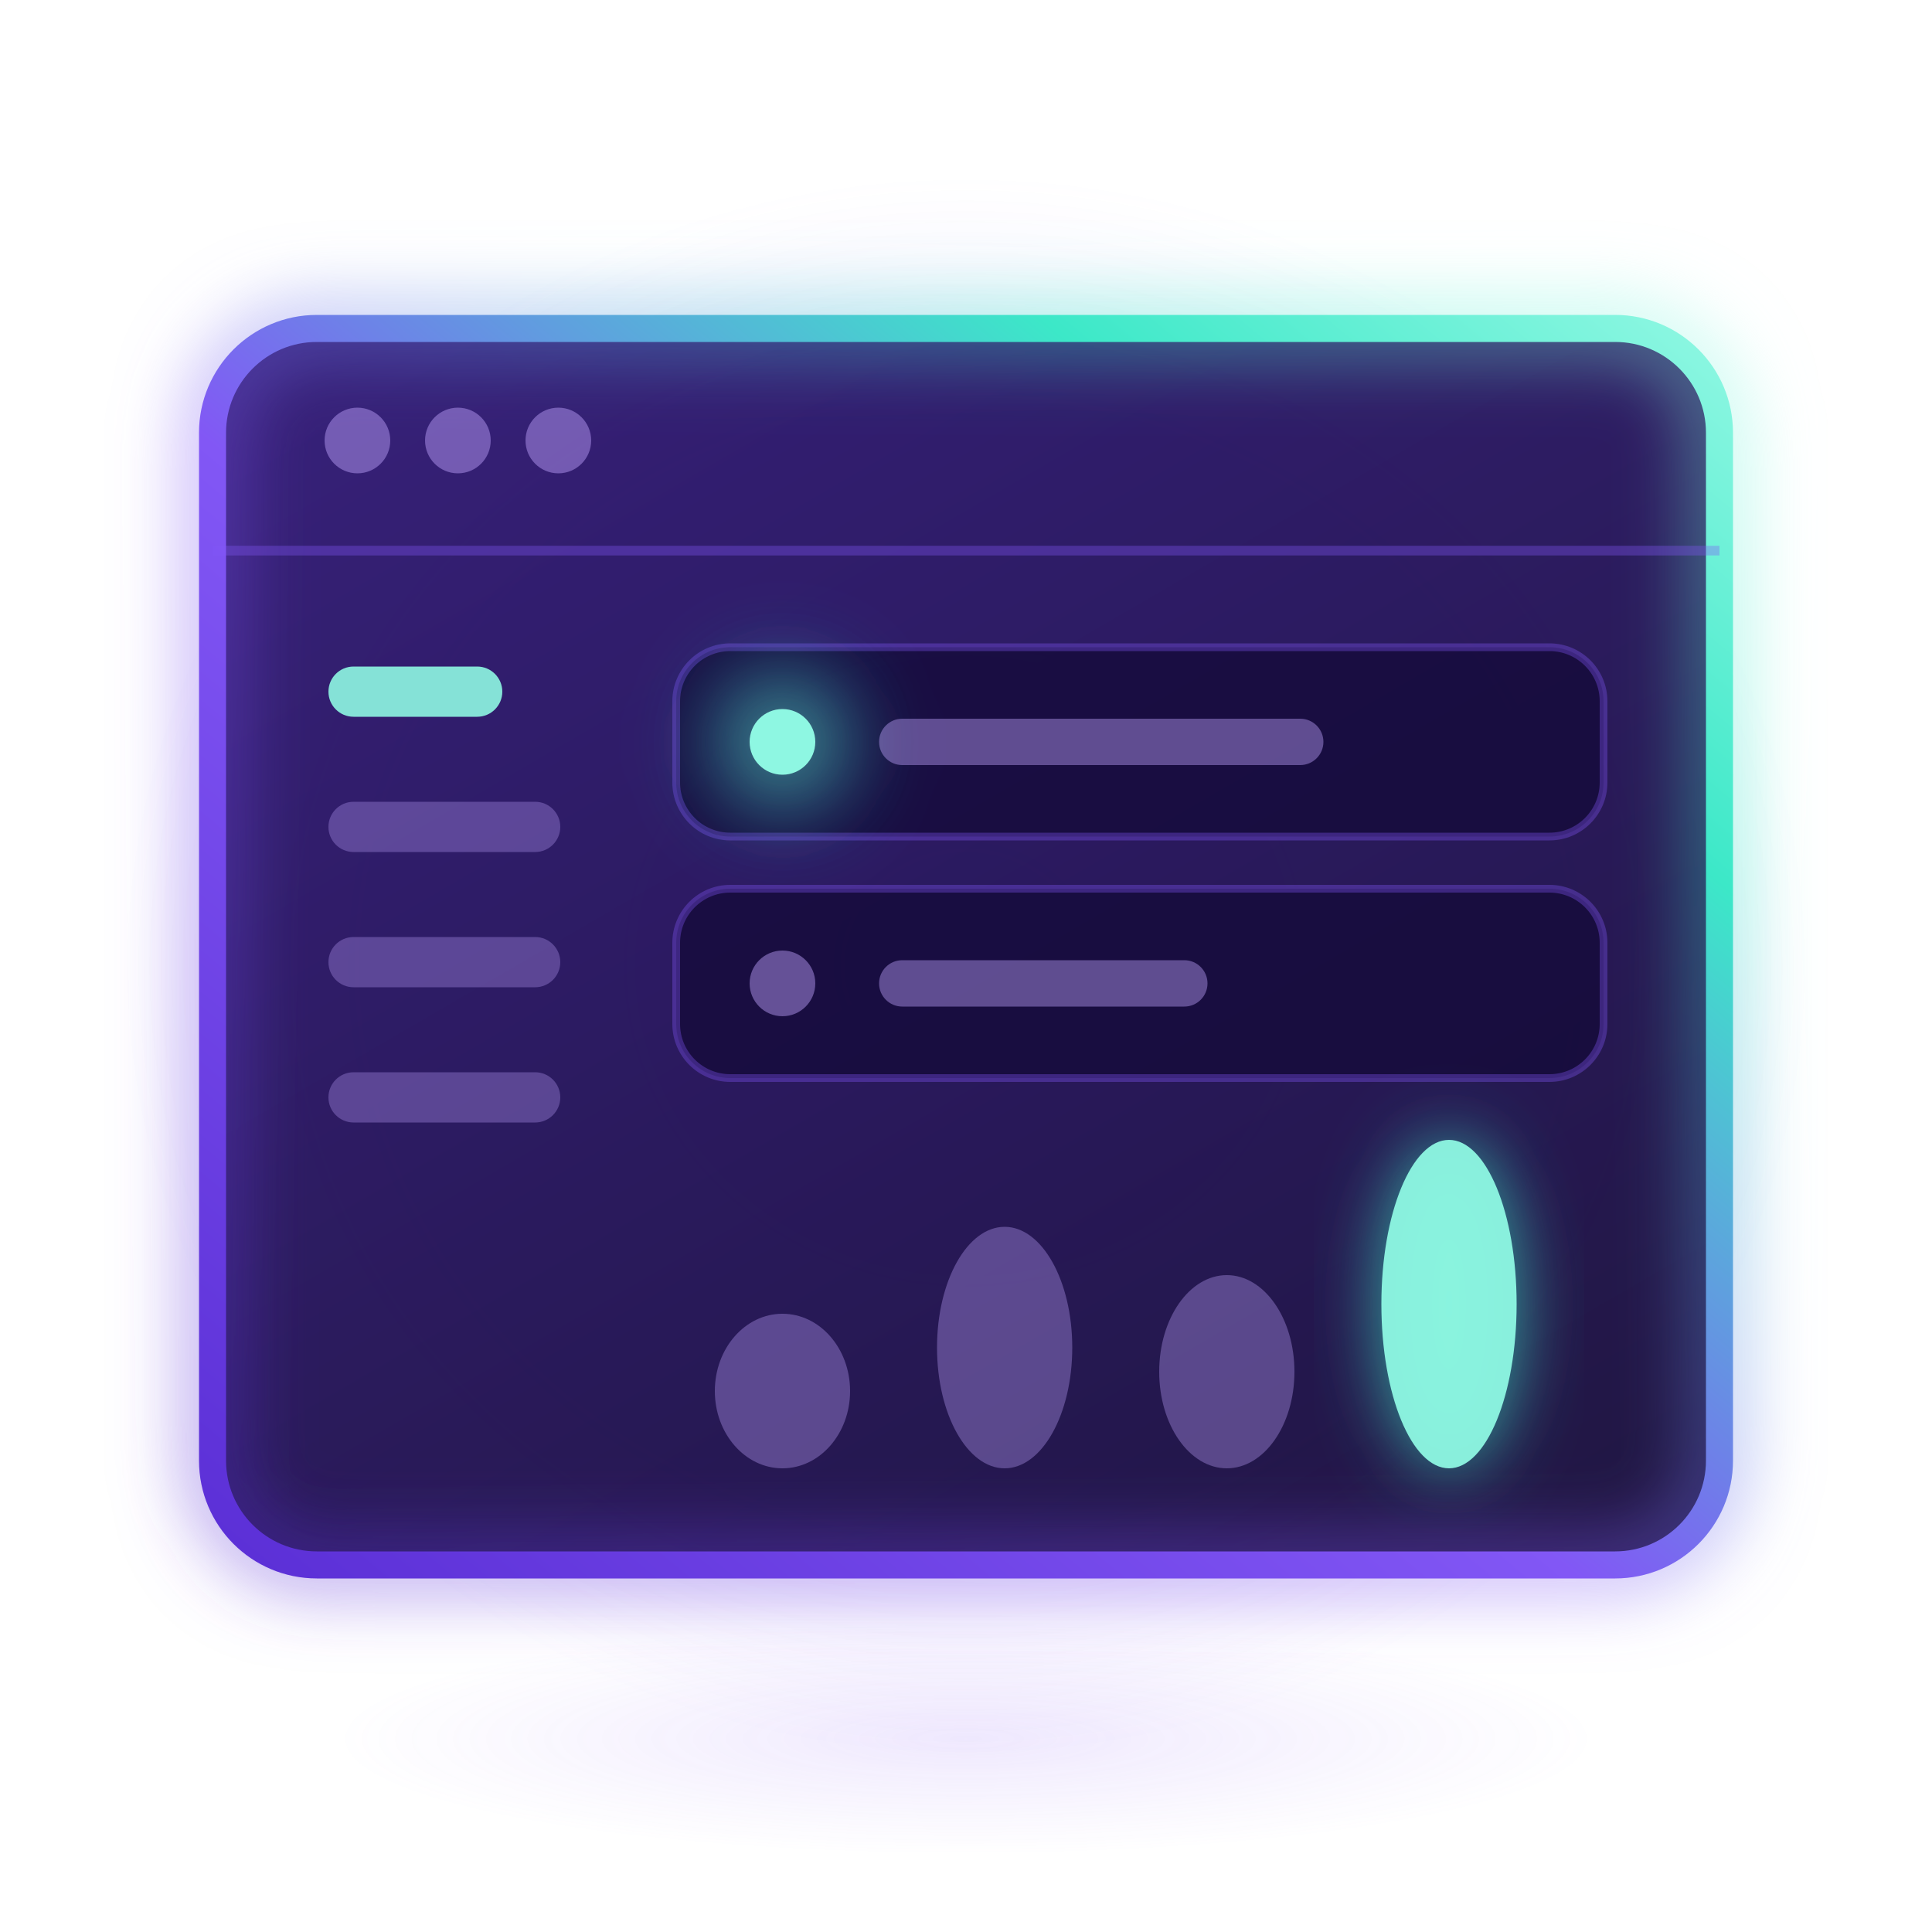
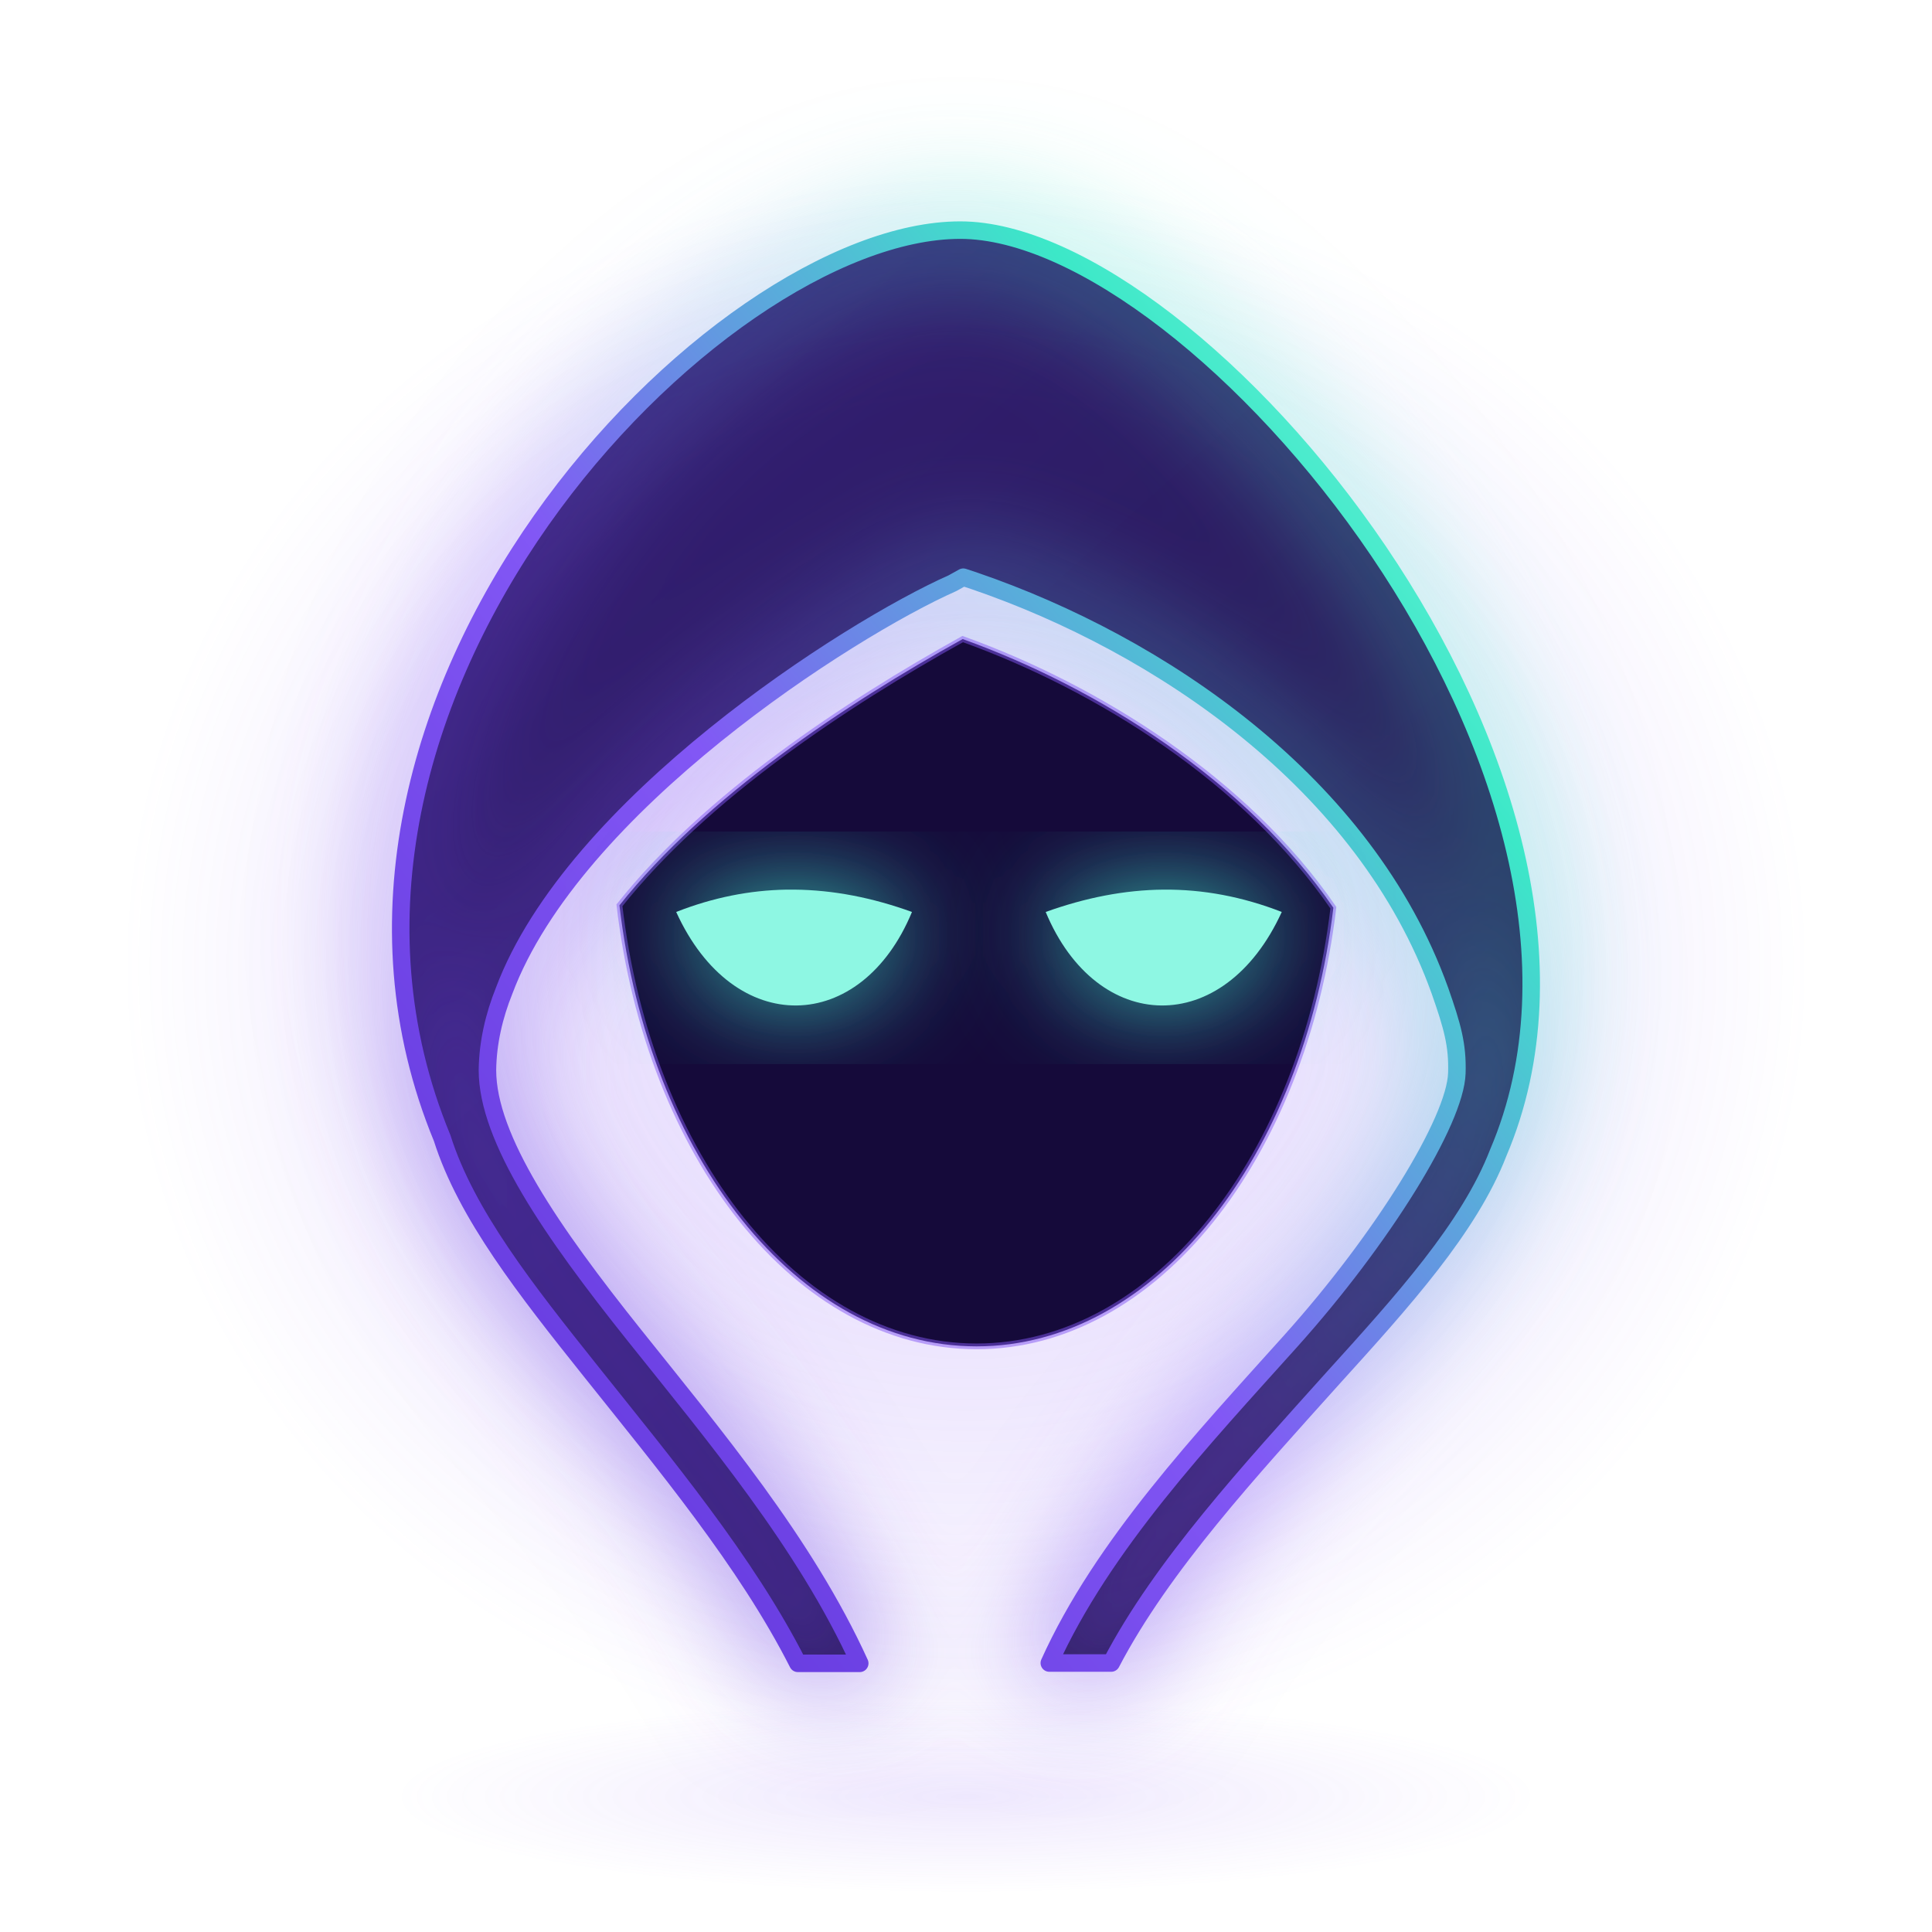
<svg xmlns="http://www.w3.org/2000/svg" viewBox="0 0 1000 1000" width="1000" height="1000">
  <defs>
    <linearGradient id="dhMgrPromoRim" x1="0" y1="1" x2="1" y2="0">
      <stop offset="0" stop-color="#5b2fd6" />
      <stop offset=".45" stop-color="#8257f5" />
      <stop offset=".78" stop-color="#3ce8c8" />
      <stop offset="1" stop-color="#8ef7e2" />
    </linearGradient>
    <linearGradient id="dhMgrPromoBody" x1=".15" y1="0" x2=".85" y2="1">
      <stop offset="0" stop-color="#2b1470" stop-opacity=".95" />
      <stop offset="1" stop-color="#150a3a" stop-opacity=".95" />
    </linearGradient>
    <linearGradient id="dhMgrPromoLane" x1="0" y1="0" x2="1" y2="0">
      <stop offset="0" stop-color="#8257f5" stop-opacity=".08" />
      <stop offset=".5" stop-color="#8257f5" stop-opacity=".55" />
      <stop offset="1" stop-color="#3ce8c8" stop-opacity=".08" />
    </linearGradient>
    <radialGradient id="dhMgrPromoAmbient" cx=".5" cy=".5" r=".5">
      <stop offset="0" stop-color="#8b5cf6" stop-opacity=".3" />
      <stop offset="1" stop-color="#8b5cf6" stop-opacity="0" />
    </radialGradient>
    <radialGradient id="dhMgrPromoGlow" cx=".5" cy=".5" r=".5">
      <stop offset="0" stop-color="#8ef7e2" stop-opacity=".95" />
      <stop offset=".45" stop-color="#3ce8c8" stop-opacity=".6" />
      <stop offset="1" stop-color="#22b6d6" stop-opacity="0" />
    </radialGradient>
    <filter id="dhMgrPromoSoft" x="-50%" y="-50%" width="200%" height="200%">
      <feGaussianBlur stdDeviation="18" />
    </filter>
    <filter id="dhMgrPromoSofter" x="-60%" y="-60%" width="220%" height="220%">
      <feGaussianBlur stdDeviation="52" />
    </filter>
  </defs>
  <ellipse cx="500" cy="500" rx="440" ry="410" fill="url(#dhMgrPromoAmbient)" opacity="1.0" />
-   <rect x="110" y="170" width="780" height="640" rx="54" fill="url(#dhMgrPromoBody)" stroke="#8257f5" stroke-opacity=".35" stroke-width="2" />
-   <rect x="110" y="170" width="780" height="640" rx="54" fill="none" stroke="url(#dhMgrPromoRim)" stroke-width="26" filter="url(#dhMgrPromoSoft)" opacity=".5" />
-   <rect x="110" y="170" width="780" height="640" rx="54" fill="none" stroke="url(#dhMgrPromoRim)" stroke-width="14" stroke-linejoin="round" />
-   <path d="M 110 285 H 890" stroke="#8257f5" stroke-opacity=".35" stroke-width="5" />
-   <circle cx="185" cy="228" r="17" fill="#c0a4ff" opacity=".45" />
-   <circle cx="237" cy="228" r="17" fill="#c0a4ff" opacity=".45" />
-   <circle cx="289" cy="228" r="17" fill="#c0a4ff" opacity=".45" />
-   <rect x="170" y="345" width="90" height="26" rx="13" fill="#8ef7e2" opacity="0.9" />
-   <rect x="170" y="415" width="120" height="26" rx="13" fill="#c0a4ff" opacity="0.32" />
-   <rect x="170" y="485" width="120" height="26" rx="13" fill="#c0a4ff" opacity="0.32" />
-   <rect x="170" y="555" width="120" height="26" rx="13" fill="#c0a4ff" opacity="0.32" />
-   <rect x="350" y="335" width="480" height="98" rx="28" fill="#150a3a" fill-opacity=".8" stroke="#8257f5" stroke-opacity=".35" stroke-width="4" />
-   <circle cx="405" cy="384" r="54" fill="url(#dhMgrPromoGlow)" filter="url(#dhMgrPromoSoft)" opacity=".7" />
-   <circle cx="405" cy="384" r="17" fill="#8ef7e2" />
-   <rect x="455" y="372" width="230" height="24" rx="12" fill="#c0a4ff" opacity="0.42" />
-   <rect x="350" y="460" width="480" height="98" rx="28" fill="#150a3a" fill-opacity=".8" stroke="#8257f5" stroke-opacity=".35" stroke-width="4" />
-   <circle cx="405" cy="509" r="17" fill="#c0a4ff" opacity=".45" />
-   <rect x="455" y="497" width="170" height="24" rx="12" fill="#c0a4ff" opacity="0.42" />
-   <rect x="370" y="680" width="70" height="80" rx="40" fill="#c0a4ff" opacity="0.35" />
-   <rect x="485" y="635" width="70" height="125" rx="62.5" fill="#c0a4ff" opacity="0.35" />
-   <rect x="600" y="660" width="70" height="100" rx="50" fill="#c0a4ff" opacity="0.35" />
-   <rect x="715" y="590" width="70" height="170" rx="85" fill="#3ce8c8" filter="url(#dhMgrPromoSoft)" opacity=".7" />
-   <rect x="715" y="590" width="70" height="170" rx="85" fill="#8ef7e2" opacity="0.95" />
-   <ellipse cx="500" cy="900" rx="330" ry="60" fill="url(#dhMgrPromoAmbient)" opacity="0.45" />
+   <path transform="translate(100.0 90.0) scale(1.5625)" d="M254.1 18.63c-81.4 0-231.43 155.97-171.63 300.77 8 25.3 27.83 50.4 49.13 77.1 24.4 30.6 51.6 63.2 68.7 96.9h20.5c-18.1-39.8-48.5-75.9-74.6-108.6-27.4-34.3-48.73-65.2-48.73-87.9.1-9.1 2.23-18.1 5.53-26.3 23-61.4 114-119.7 148.5-135l3.6-2 3.9 1.3c60.9 20.9 129.3 66.7 154 135.7 4.1 11.7 5.9 18 5.6 27.3-.5 15.8-24.5 54.7-55 88.7-29.1 32.4-62.4 67.7-80 106.7h20.5c16.8-32.2 46.2-64 73.3-94.2 23.2-25.6 45.3-50 54.9-74.8 52.9-124-99.2-305.67-178.2-305.67z" fill="url(#dhMgrPromoBody)" stroke="#8257f5" stroke-opacity=".35" stroke-width="2" />
+   <path transform="translate(100.0 90.0) scale(1.5625)" d="M254.1 18.63c-81.4 0-231.43 155.97-171.63 300.77 8 25.3 27.83 50.4 49.13 77.1 24.4 30.6 51.6 63.2 68.7 96.9h20.5c-18.1-39.8-48.5-75.9-74.6-108.6-27.4-34.3-48.73-65.2-48.73-87.9.1-9.1 2.23-18.1 5.53-26.3 23-61.4 114-119.7 148.5-135l3.6-2 3.9 1.3c60.9 20.9 129.3 66.7 154 135.7 4.1 11.7 5.9 18 5.6 27.3-.5 15.8-24.5 54.7-55 88.7-29.1 32.4-62.4 67.7-80 106.7h20.5c16.8-32.2 46.2-64 73.3-94.2 23.2-25.6 45.3-50 54.9-74.8 52.9-124-99.2-305.67-178.2-305.67z" fill="none" stroke="url(#dhMgrPromoRim)" stroke-width="17.8" filter="url(#dhMgrPromoSoft)" opacity=".5" />
+   <path transform="translate(100.0 90.0) scale(1.5625)" d="M254.1 18.63c-81.4 0-231.43 155.97-171.63 300.77 8 25.3 27.83 50.4 49.13 77.1 24.4 30.6 51.6 63.2 68.7 96.9h20.5c-18.1-39.8-48.5-75.9-74.6-108.6-27.4-34.3-48.73-65.2-48.73-87.9.1-9.1 2.23-18.1 5.53-26.3 23-61.4 114-119.7 148.5-135l3.6-2 3.9 1.3c60.9 20.9 129.3 66.7 154 135.7 4.1 11.7 5.9 18 5.6 27.3-.5 15.8-24.5 54.7-55 88.7-29.1 32.4-62.4 67.7-80 106.7h20.5c16.8-32.2 46.2-64 73.3-94.2 23.2-25.6 45.3-50 54.9-74.8 52.9-124-99.2-305.67-178.2-305.67z" fill="none" stroke="url(#dhMgrPromoRim)" stroke-width="5.8" stroke-linejoin="round" />
+   <path transform="translate(100.0 90.0) scale(1.5625)" d="M254.9 154.1c-38.7 21.5-85.1 52.2-113.7 88.2 9.7 83 59 146.1 118.3 146.1 59.2 0 108.3-62.7 118.2-145.3-28.9-42.1-78-72.9-122.8-89z" fill="#150a3a" stroke="#8257f5" stroke-opacity=".5" stroke-width="1.9" />
+   <path transform="translate(100.0 90.0) scale(1.5625)" d="M196.6 237.1h2.4c13.1.1 26.1 2.7 39.1 7.4-16.8 40.6-59 42-78.1 0 12.2-4.8 24.4-7.2 36.6-7.4z" fill="#3ce8c9" filter="url(#dhMgrPromoSoft)" opacity=".85" />
+   <path transform="translate(100.0 90.0) scale(1.5625)" d="M196.6 237.1h2.4c13.1.1 26.1 2.7 39.1 7.4-16.8 40.6-59 42-78.1 0 12.2-4.8 24.4-7.2 36.6-7.4z" fill="#8ef7e3" />
+   <path transform="translate(100.0 90.0) scale(1.5625)" d="M321.5 237.1c13-.1 26 2.3 39.1 7.4-19.2 42-61.3 40.6-78.2 0 13.1-4.7 26.1-7.3 39.1-7.4z" fill="#3ce8c9" filter="url(#dhMgrPromoSoft)" opacity=".85" />
+   <path transform="translate(100.0 90.0) scale(1.5625)" d="M321.5 237.1c13-.1 26 2.3 39.1 7.4-19.2 42-61.3 40.6-78.2 0 13.1-4.7 26.1-7.3 39.1-7.4z" fill="#8ef7e3" />
+   <ellipse cx="500" cy="930" rx="300" ry="50" fill="url(#dhMgrPromoAmbient)" opacity="0.45" />
</svg>
